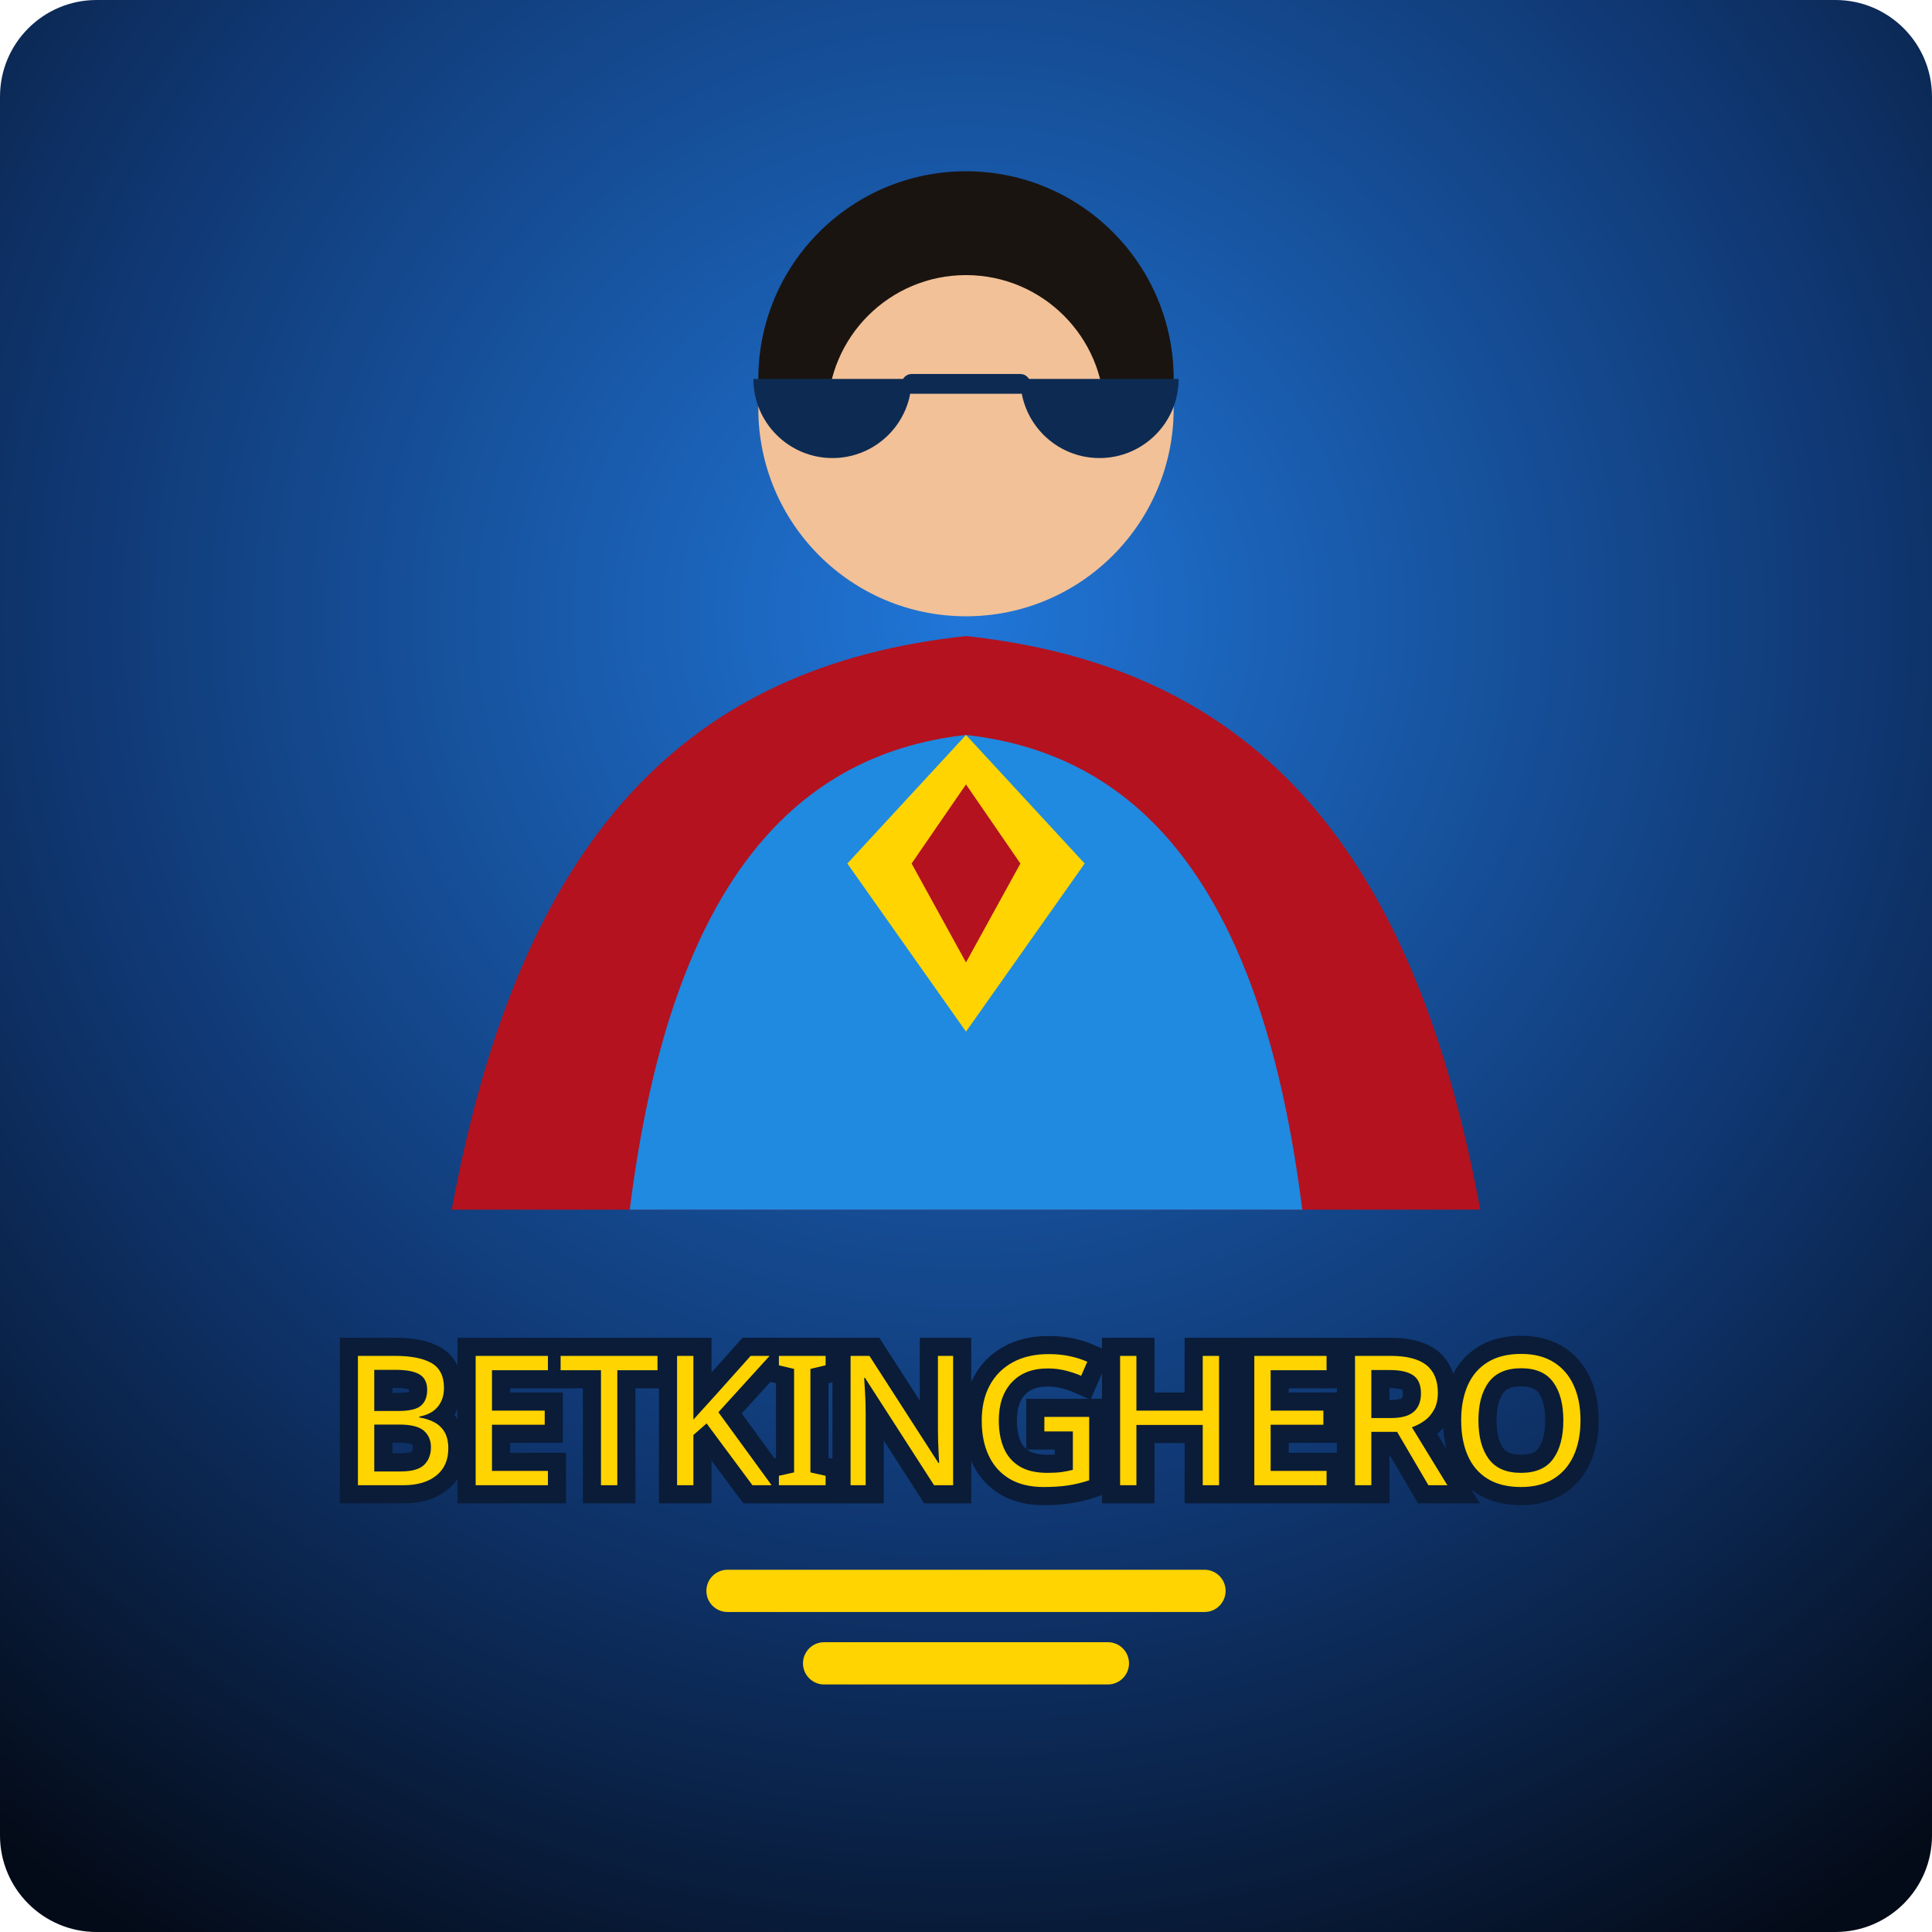
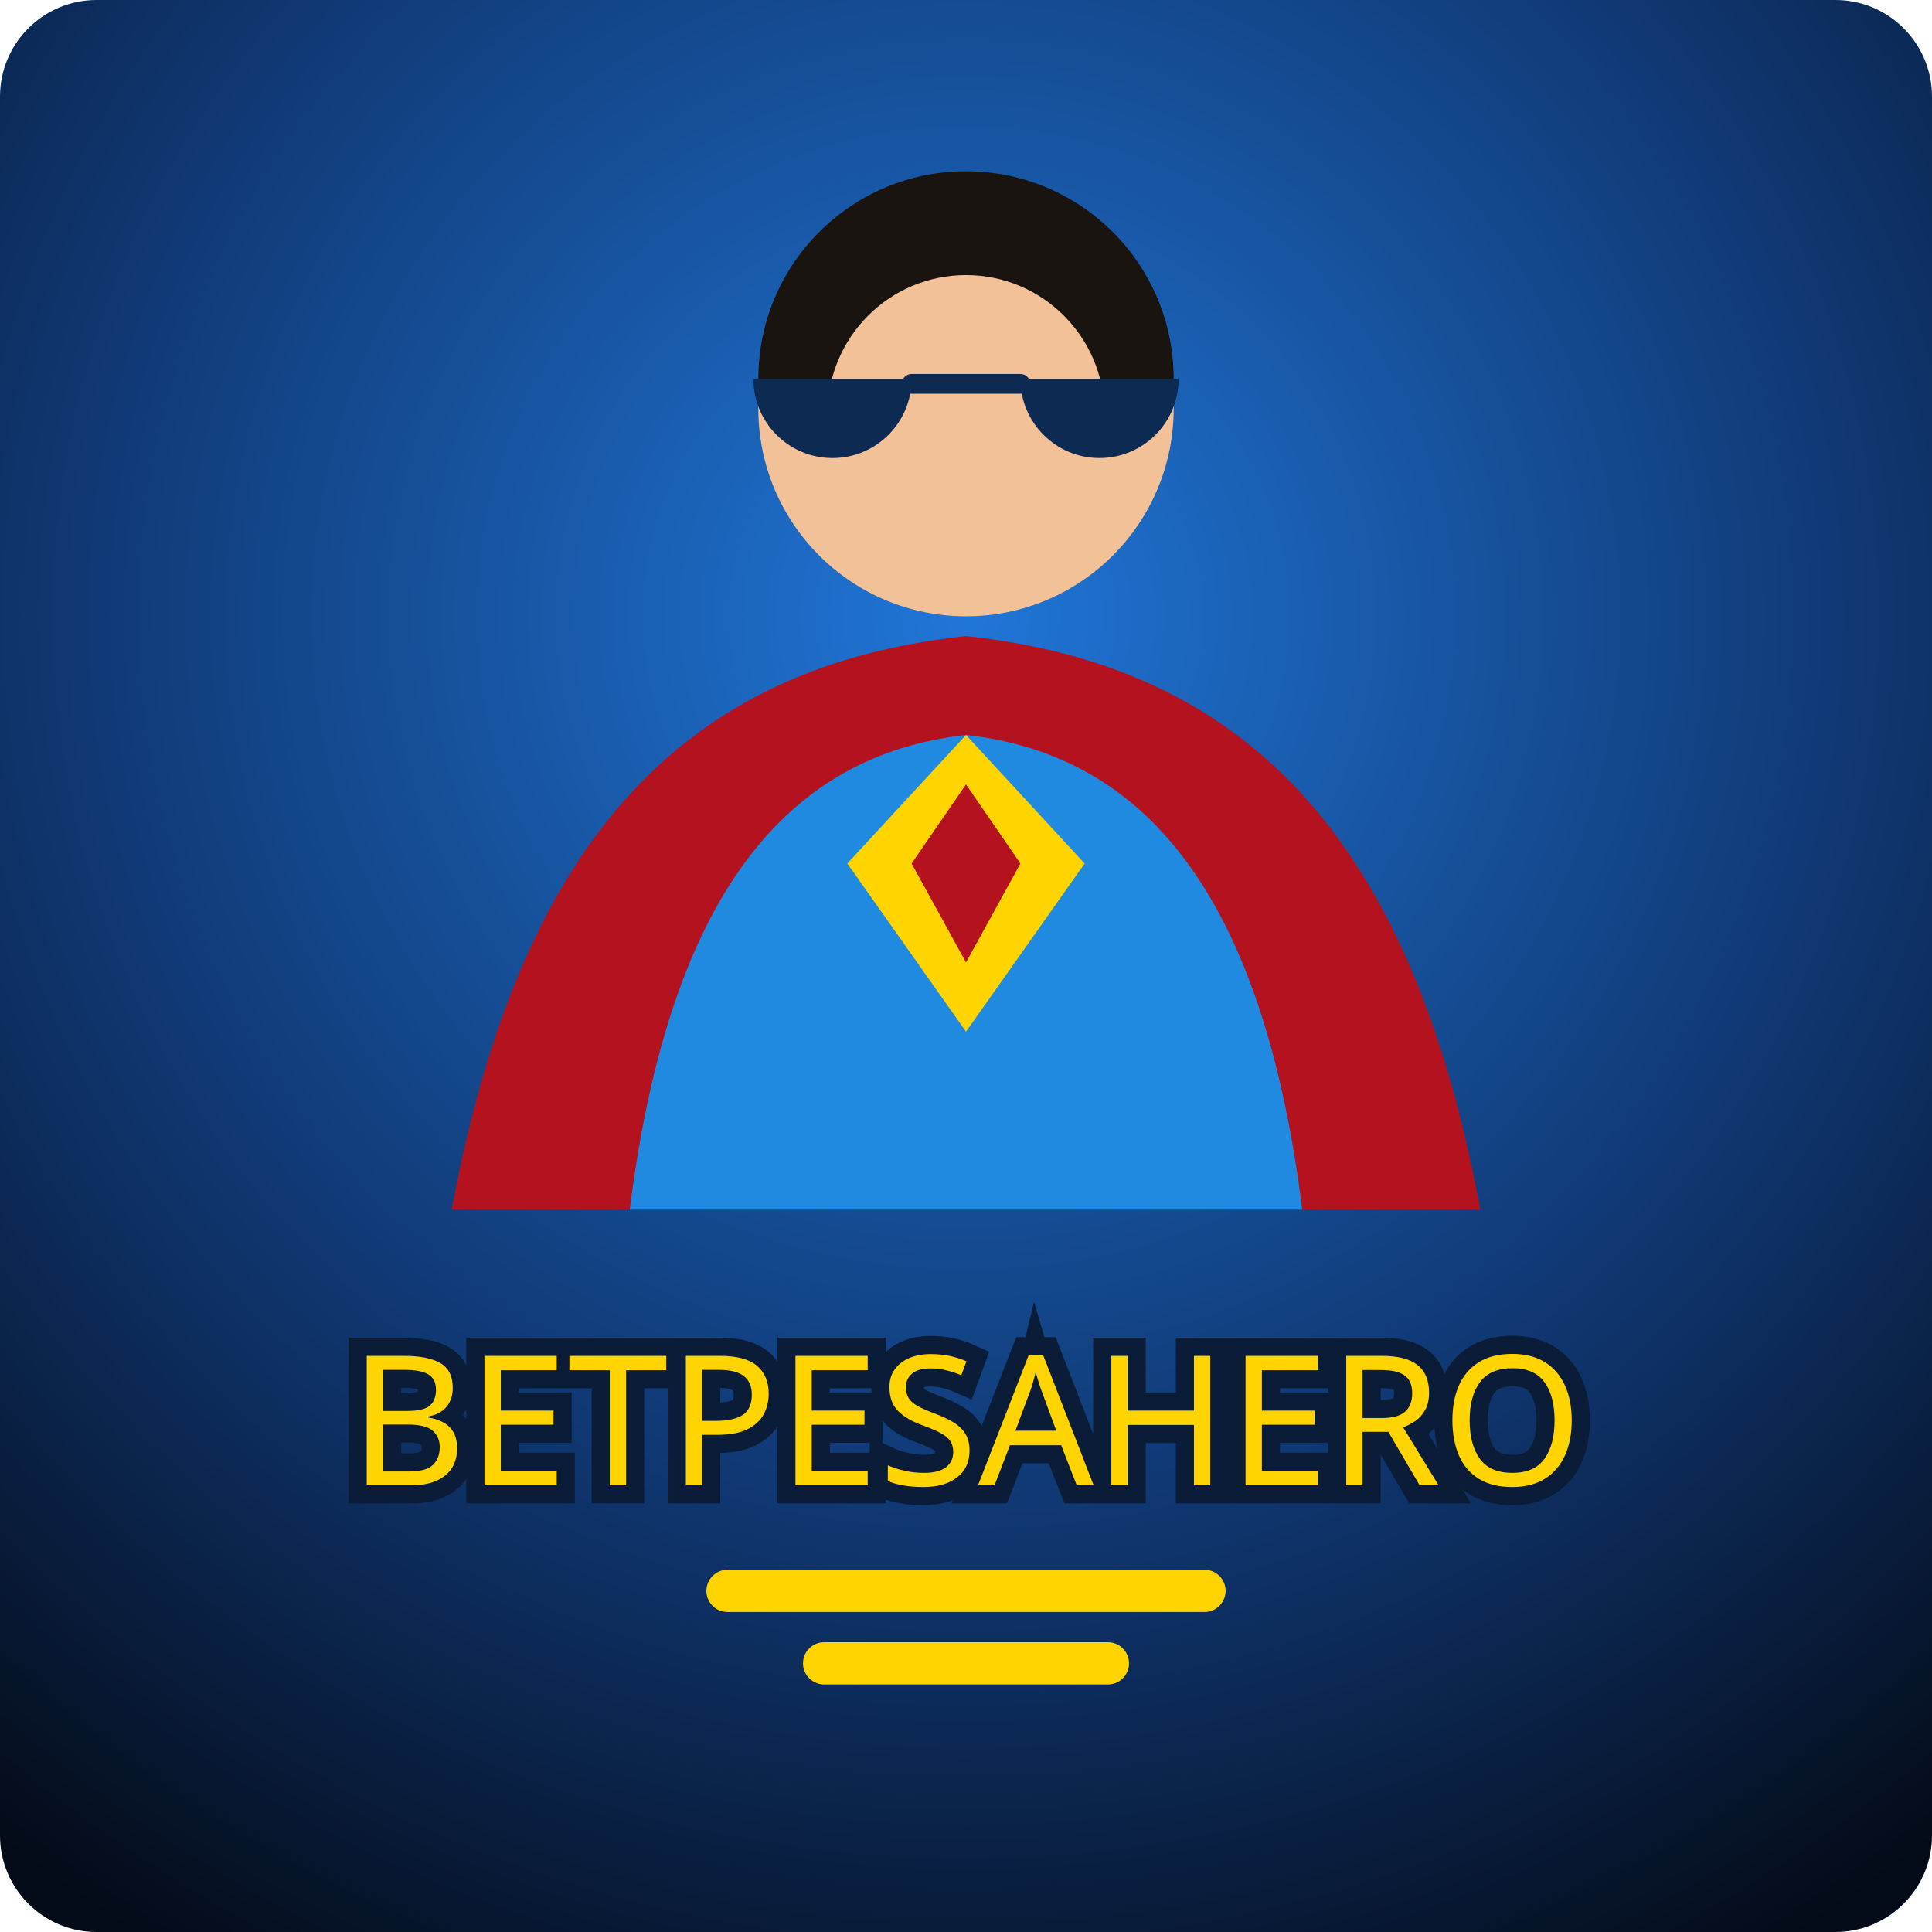
<svg xmlns="http://www.w3.org/2000/svg" viewBox="0 0 320 320" width="320" height="320" role="img">
  <defs>
    <filter id="soft" x="-35%" y="-35%" width="170%" height="170%">
      <feGaussianBlur stdDeviation="8" result="b" />
      <feMerge>
        <feMergeNode in="b" />
        <feMergeNode in="SourceGraphic" />
      </feMerge>
    </filter>
    <radialGradient id="hbg" cx="50%" cy="32%" r="80%">
      <stop offset="0%" stop-color="#2076d8" />
      <stop offset="60%" stop-color="#0f356e" />
      <stop offset="100%" stop-color="#040b18" />
    </radialGradient>
  </defs>
  <rect width="320" height="320" rx="16" fill="url(#hbg)" />
  <g transform="translate(160 116) scale(0.819) translate(-160 -125)">
    <path d="M56 228 C70 152 104 118 160 112 C216 118 250 152 264 228 Z" fill="#b4121f" />
    <path d="M92 228 C100 164 124 136 160 132 C196 136 220 164 228 228 Z" fill="#1f8ae0" />
    <path d="M160 132 L136 158 L160 192 L184 158 Z" fill="#ffd400" />
    <path d="M160 142 L149 158 L160 178 L171 158 Z" fill="#b4121f" />
    <circle cx="160" cy="66" r="42" fill="#f2c197" />
    <path d="M118 60 a42 42 0 0 1 84 0 l-14 7 a28 28 0 0 0 -56 0 Z" fill="#1a1410" />
    <path d="M117 60 h32 a11 11 0 0 1 -32 0 Z M171 60 h32 a11 11 0 0 1 -32 0 Z" fill="#0d2b52" />
    <rect x="147" y="59" width="26" height="4" rx="2" fill="#0d2b52" />
  </g>
-   <text x="160" y="246" text-anchor="middle" font-family="Impact,'Arial Black','Haettenschweiler',sans-serif" font-size="30" fill="#ffd400" stroke="#0a1c38" stroke-width="6" paint-order="stroke">BETKINGHERO</text>
+   <text x="160" y="246" text-anchor="middle" font-family="Impact,'Arial Black','Haettenschweiler',sans-serif" font-size="30" fill="#ffd400" stroke="#0a1c38" stroke-width="6" paint-order="stroke">BETPESAHERO</text>
  <rect x="117" y="260" width="86" height="7" rx="3.5" fill="#ffd400" />
  <rect x="133" y="272" width="54" height="7" rx="3.5" fill="#ffd400" />
</svg>
